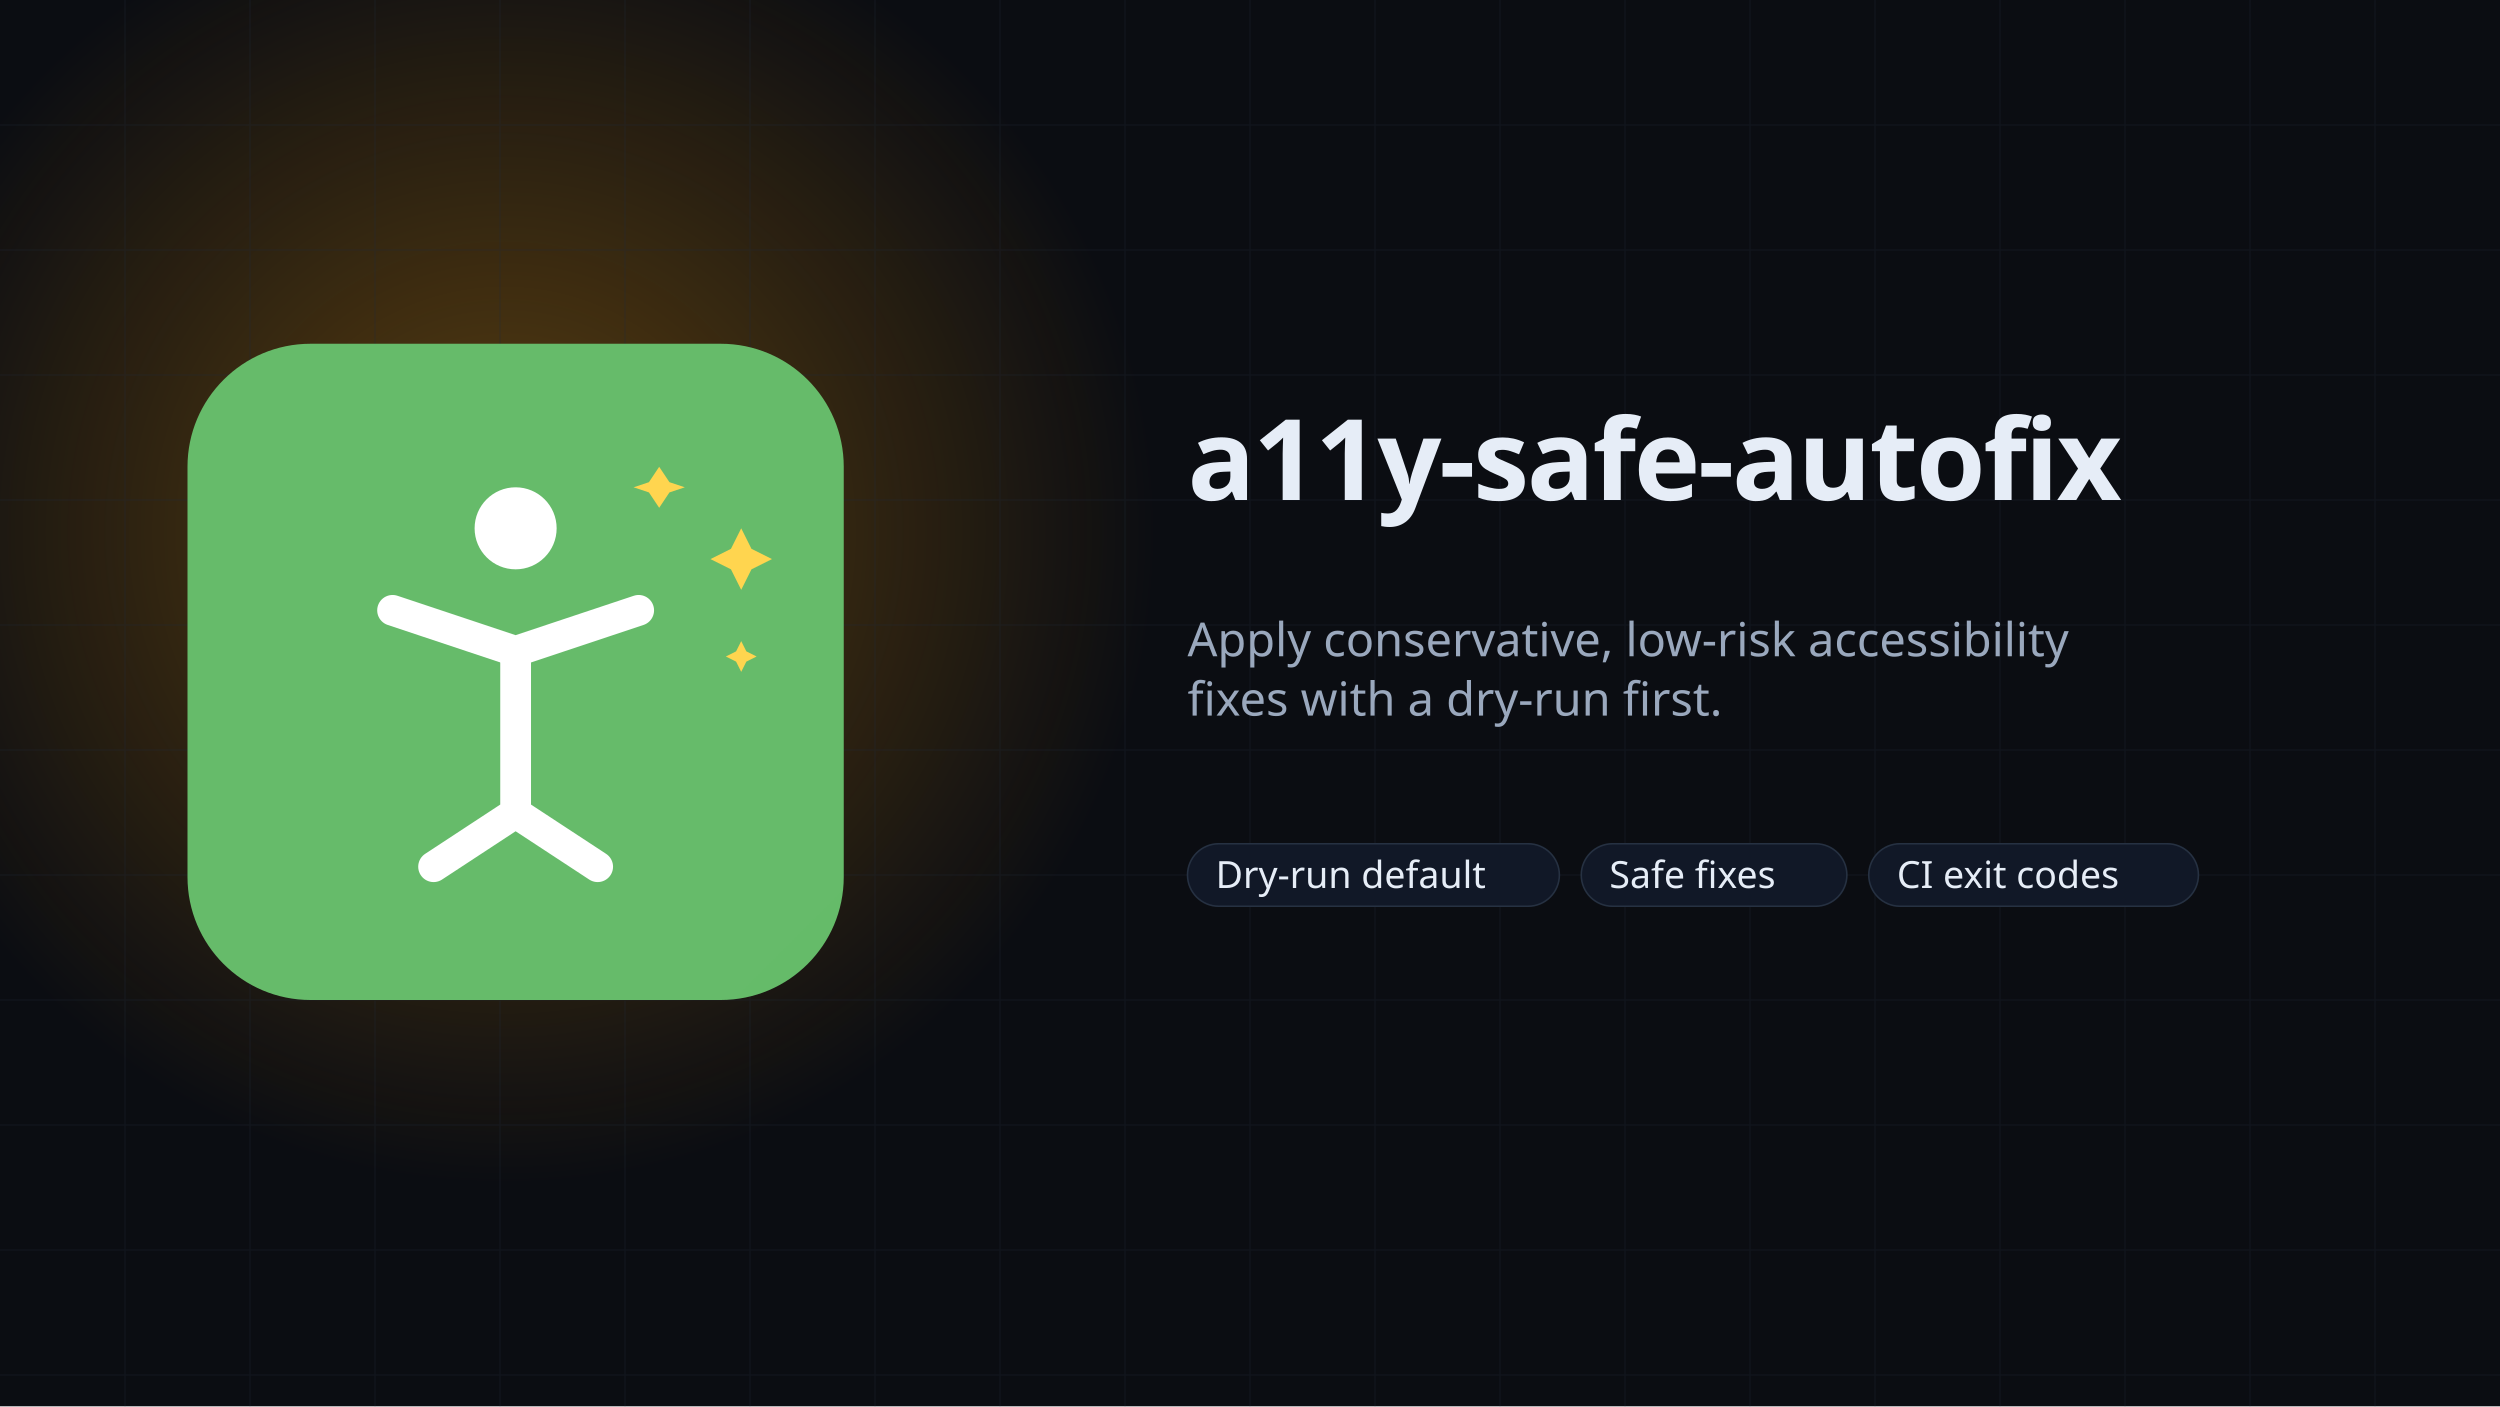
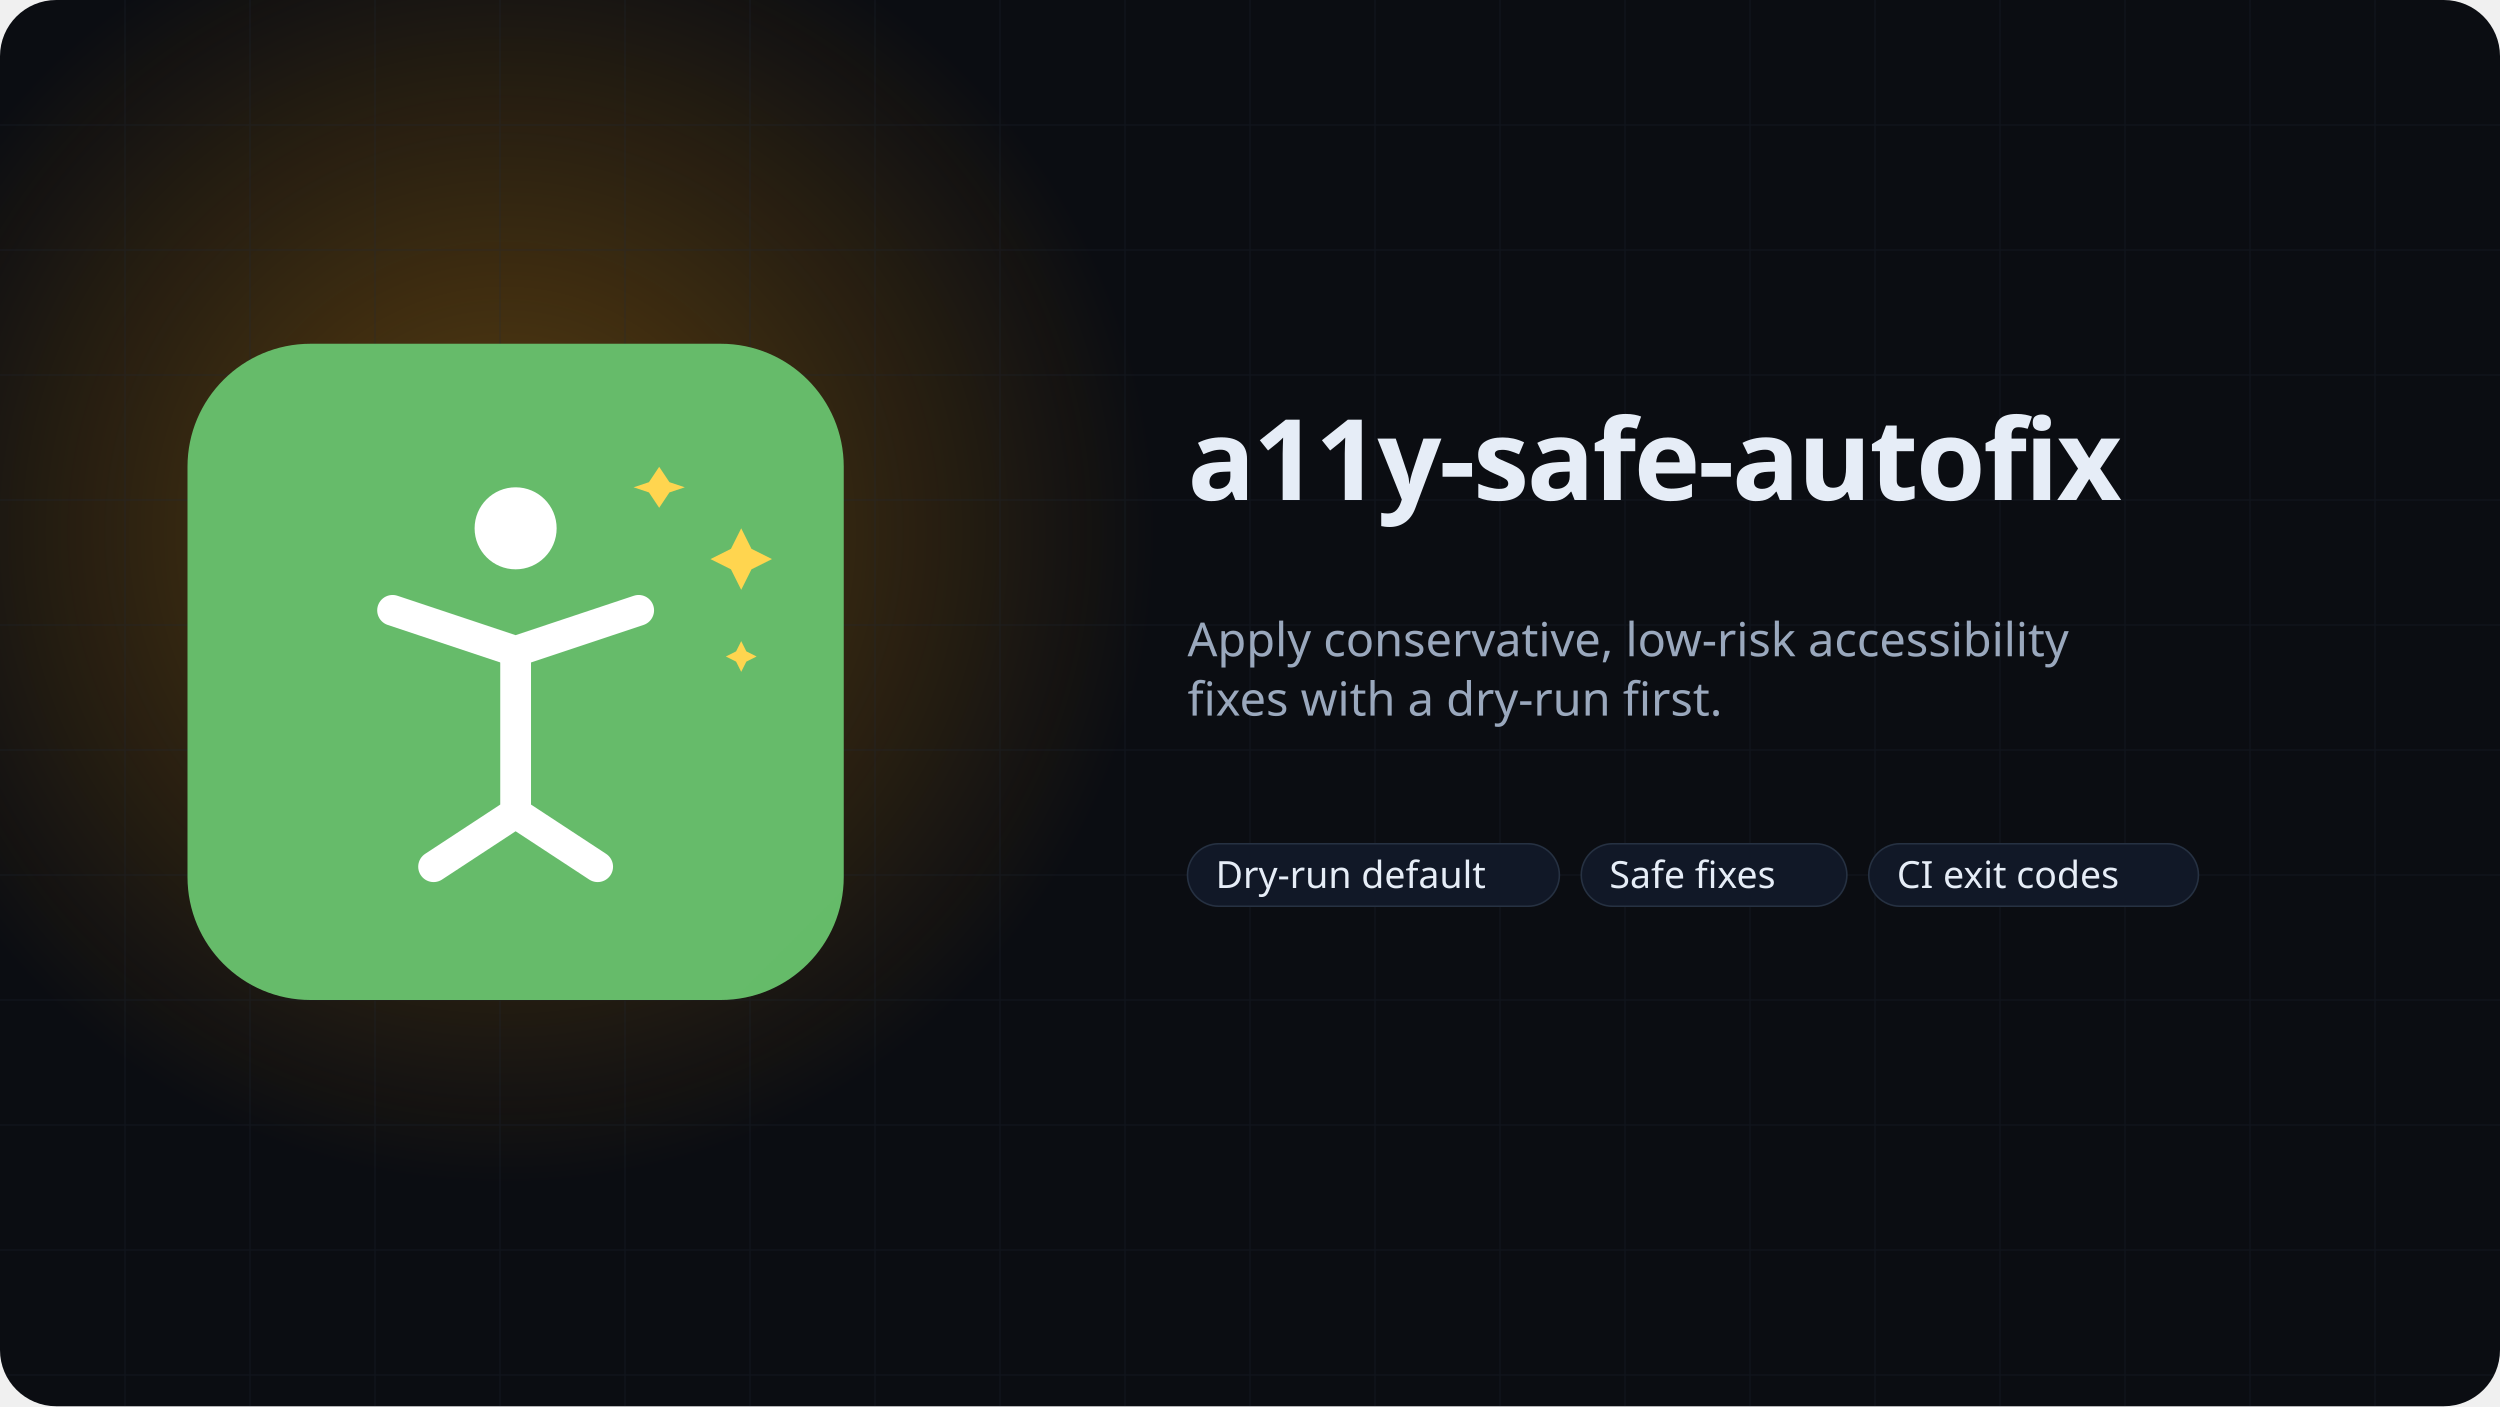
<svg xmlns="http://www.w3.org/2000/svg" width="1600" height="900" fill="none" style="color-scheme:light dark" viewBox="0 0 1600 900">
  <style>text{font-family:"Space Grotesk","Sora","IBM Plex Sans",sans-serif}</style>
  <defs>
    <radialGradient id="glow" cx="0" cy="0" r="1" gradientTransform="rotate(45 -250.416 556.274)scale(420)" gradientUnits="userSpaceOnUse">
      <stop stop-color="#F59E0B" stop-opacity=".35" />
      <stop offset="1" stop-color="#F59E0B" stop-opacity="0" />
    </radialGradient>
+     <clipPath id="heroClip">
+       <rect width="1600" height="900" rx="36" />
+     </clipPath>
  </defs>
-   <path fill="#0B0D12" d="M0 0h1600v900H0z" />
-   <path fill="url(#glow)" d="M0 0h1600v900H0z" />
-   <path stroke="#1F2A37" d="M80 0v900M160 0v900M240 0v900M320 0v900M400 0v900M480 0v900M560 0v900M640 0v900M720 0v900M800 0v900M880 0v900M960 0v900m80-900v900m80-900v900m80-900v900m80-900v900m80-900v900m80-900v900m80-900v900M0 80h1600M0 160h1600M0 240h1600M0 320h1600M0 400h1600M0 480h1600M0 560h1600M0 640h1600M0 720h1600M0 800h1600M0 880h1600" opacity=".25" />
-   <g transform="translate(120 220)scale(6.5625)">
-     <g clip-path="url(#clip0_313_20)">
-       <path fill="url(#paint0_linear_313_20)" d="M52 0H12C5.373 0 0 5.373 0 12v40c0 6.627 5.373 12 12 12h40c6.627 0 12-5.373 12-12V12c0-6.627-5.373-12-12-12" />
-       <path fill="#fff" d="M32 22a4 4 0 1 0 0-8 4 4 0 0 0 0 8" />
-       <path stroke="#fff" stroke-linecap="round" stroke-width="3" d="m20 26 12 4 12-4" />
-       <path stroke="#fff" stroke-linecap="round" stroke-linejoin="round" stroke-width="3" d="M32 30v15.75m0 0L24 51m8-5.25L40 51" />
-       <path fill="#FFD54F" d="m54 18 1 2 2 1-2 1-1 2-1-2-2-1 2-1zm-8-6 1 1.5 1.5.5-1.5.5-1 1.5-1-1.5-1.5-.5 1.5-.5zm8 17 .5 1 1 .5-1 .5-.5 1-.5-1-1-.5 1-.5z" />
+   <g clip-path="url(#heroClip)">
+     <path fill="#0B0D12" d="M0 0h1600v900H0z" />
+     <path fill="url(#glow)" d="M0 0h1600v900H0z" />
+     <path stroke="#1F2A37" d="M80 0v900M160 0v900M240 0v900M320 0v900M400 0v900M480 0v900M560 0v900M640 0v900M720 0v900M800 0v900M880 0v900M960 0v900m80-900v900m80-900v900m80-900v900m80-900v900m80-900v900m80-900v900m80-900v900M0 80h1600M0 160h1600M0 240h1600M0 320h1600M0 400h1600M0 480h1600M0 560h1600M0 640h1600M0 720h1600M0 800h1600M0 880h1600" opacity=".25" />
+     <g transform="translate(120 220)scale(6.5625)">
+       <g clip-path="url(#clip0_313_20)">
+         <path fill="url(#paint0_linear_313_20)" d="M52 0H12C5.373 0 0 5.373 0 12v40c0 6.627 5.373 12 12 12h40c6.627 0 12-5.373 12-12V12c0-6.627-5.373-12-12-12" />
+         <path fill="#fff" d="M32 22a4 4 0 1 0 0-8 4 4 0 0 0 0 8" />
+         <path stroke="#fff" stroke-linecap="round" stroke-width="3" d="m20 26 12 4 12-4" />
+         <path stroke="#fff" stroke-linecap="round" stroke-linejoin="round" stroke-width="3" d="M32 30v15.75m0 0L24 51m8-5.25L40 51" />
+         <path fill="#FFD54F" d="m54 18 1 2 2 1-2 1-1 2-1-2-2-1 2-1zm-8-6 1 1.5 1.5.5-1.5.5-1 1.5-1-1.5-1.5-.5 1.5-.5zm8 17 .5 1 1 .5-1 .5-.5 1-.5-1-1-.5 1-.5z" />
+       </g>
+       <defs>
+         <linearGradient id="paint0_linear_313_20" x1="0" x2="4096" y1="0" y2="4096" gradientUnits="userSpaceOnUse">
+           <stop stop-color="#66BB6A" />
+           <stop offset="1" stop-color="#43A047" />
+         </linearGradient>
+         <clipPath id="clip0_313_20">
+           <path fill="#fff" d="M0 0h64v64H0z" />
+         </clipPath>
+       </defs>
    </g>
-     <defs>
-       <linearGradient id="paint0_linear_313_20" x1="0" x2="4096" y1="0" y2="4096" gradientUnits="userSpaceOnUse">
-         <stop stop-color="#66BB6A" />
-         <stop offset="1" stop-color="#43A047" />
-       </linearGradient>
-       <clipPath id="clip0_313_20">
-         <path fill="#fff" d="M0 0h64v64H0z" />
-       </clipPath>
-     </defs>
-   </g>
-   <text x="760" y="320" fill="#E6EDF7" font-size="72" font-weight="700" letter-spacing="-.02em">a11y-safe-autofix</text>
-   <text x="760" y="420" fill="#9AA8BD" font-size="30">Apply conservative, low-risk accessibility</text>
-   <text x="760" y="458" fill="#9AA8BD" font-size="30">fixes with a dry-run first.</text>
-   <g transform="translate(760 540)">
-     <rect width="238" height="40" fill="#111827" stroke="#263142" rx="20" />
-     <text x="18" y="20" fill="#E6EDF7" dominant-baseline="middle" font-size="24">Dry-run default</text>
-   </g>
-   <g transform="translate(1012 540)">
-     <rect width="170" height="40" fill="#111827" stroke="#263142" rx="20" />
-     <text x="18" y="20" fill="#E6EDF7" dominant-baseline="middle" font-size="24">Safe fixes</text>
-   </g>
-   <g transform="translate(1196 540)">
-     <rect width="211" height="40" fill="#111827" stroke="#263142" rx="20" />
-     <text x="18" y="20" fill="#E6EDF7" dominant-baseline="middle" font-size="24">CI exit codes</text>
+     <text x="760" y="320" fill="#E6EDF7" font-size="72" font-weight="700" letter-spacing="-.02em">a11y-safe-autofix</text>
+     <text x="760" y="420" fill="#9AA8BD" font-size="30">Apply conservative, low-risk accessibility</text>
+     <text x="760" y="458" fill="#9AA8BD" font-size="30">fixes with a dry-run first.</text>
+     <g transform="translate(760 540)">
+       <rect width="238" height="40" fill="#111827" stroke="#263142" rx="20" />
+       <text x="18" y="20" fill="#E6EDF7" dominant-baseline="middle" font-size="24">Dry-run default</text>
+     </g>
+     <g transform="translate(1012 540)">
+       <rect width="170" height="40" fill="#111827" stroke="#263142" rx="20" />
+       <text x="18" y="20" fill="#E6EDF7" dominant-baseline="middle" font-size="24">Safe fixes</text>
+     </g>
+     <g transform="translate(1196 540)">
+       <rect width="211" height="40" fill="#111827" stroke="#263142" rx="20" />
+       <text x="18" y="20" fill="#E6EDF7" dominant-baseline="middle" font-size="24">CI exit codes</text>
+     </g>
  </g>
</svg>
